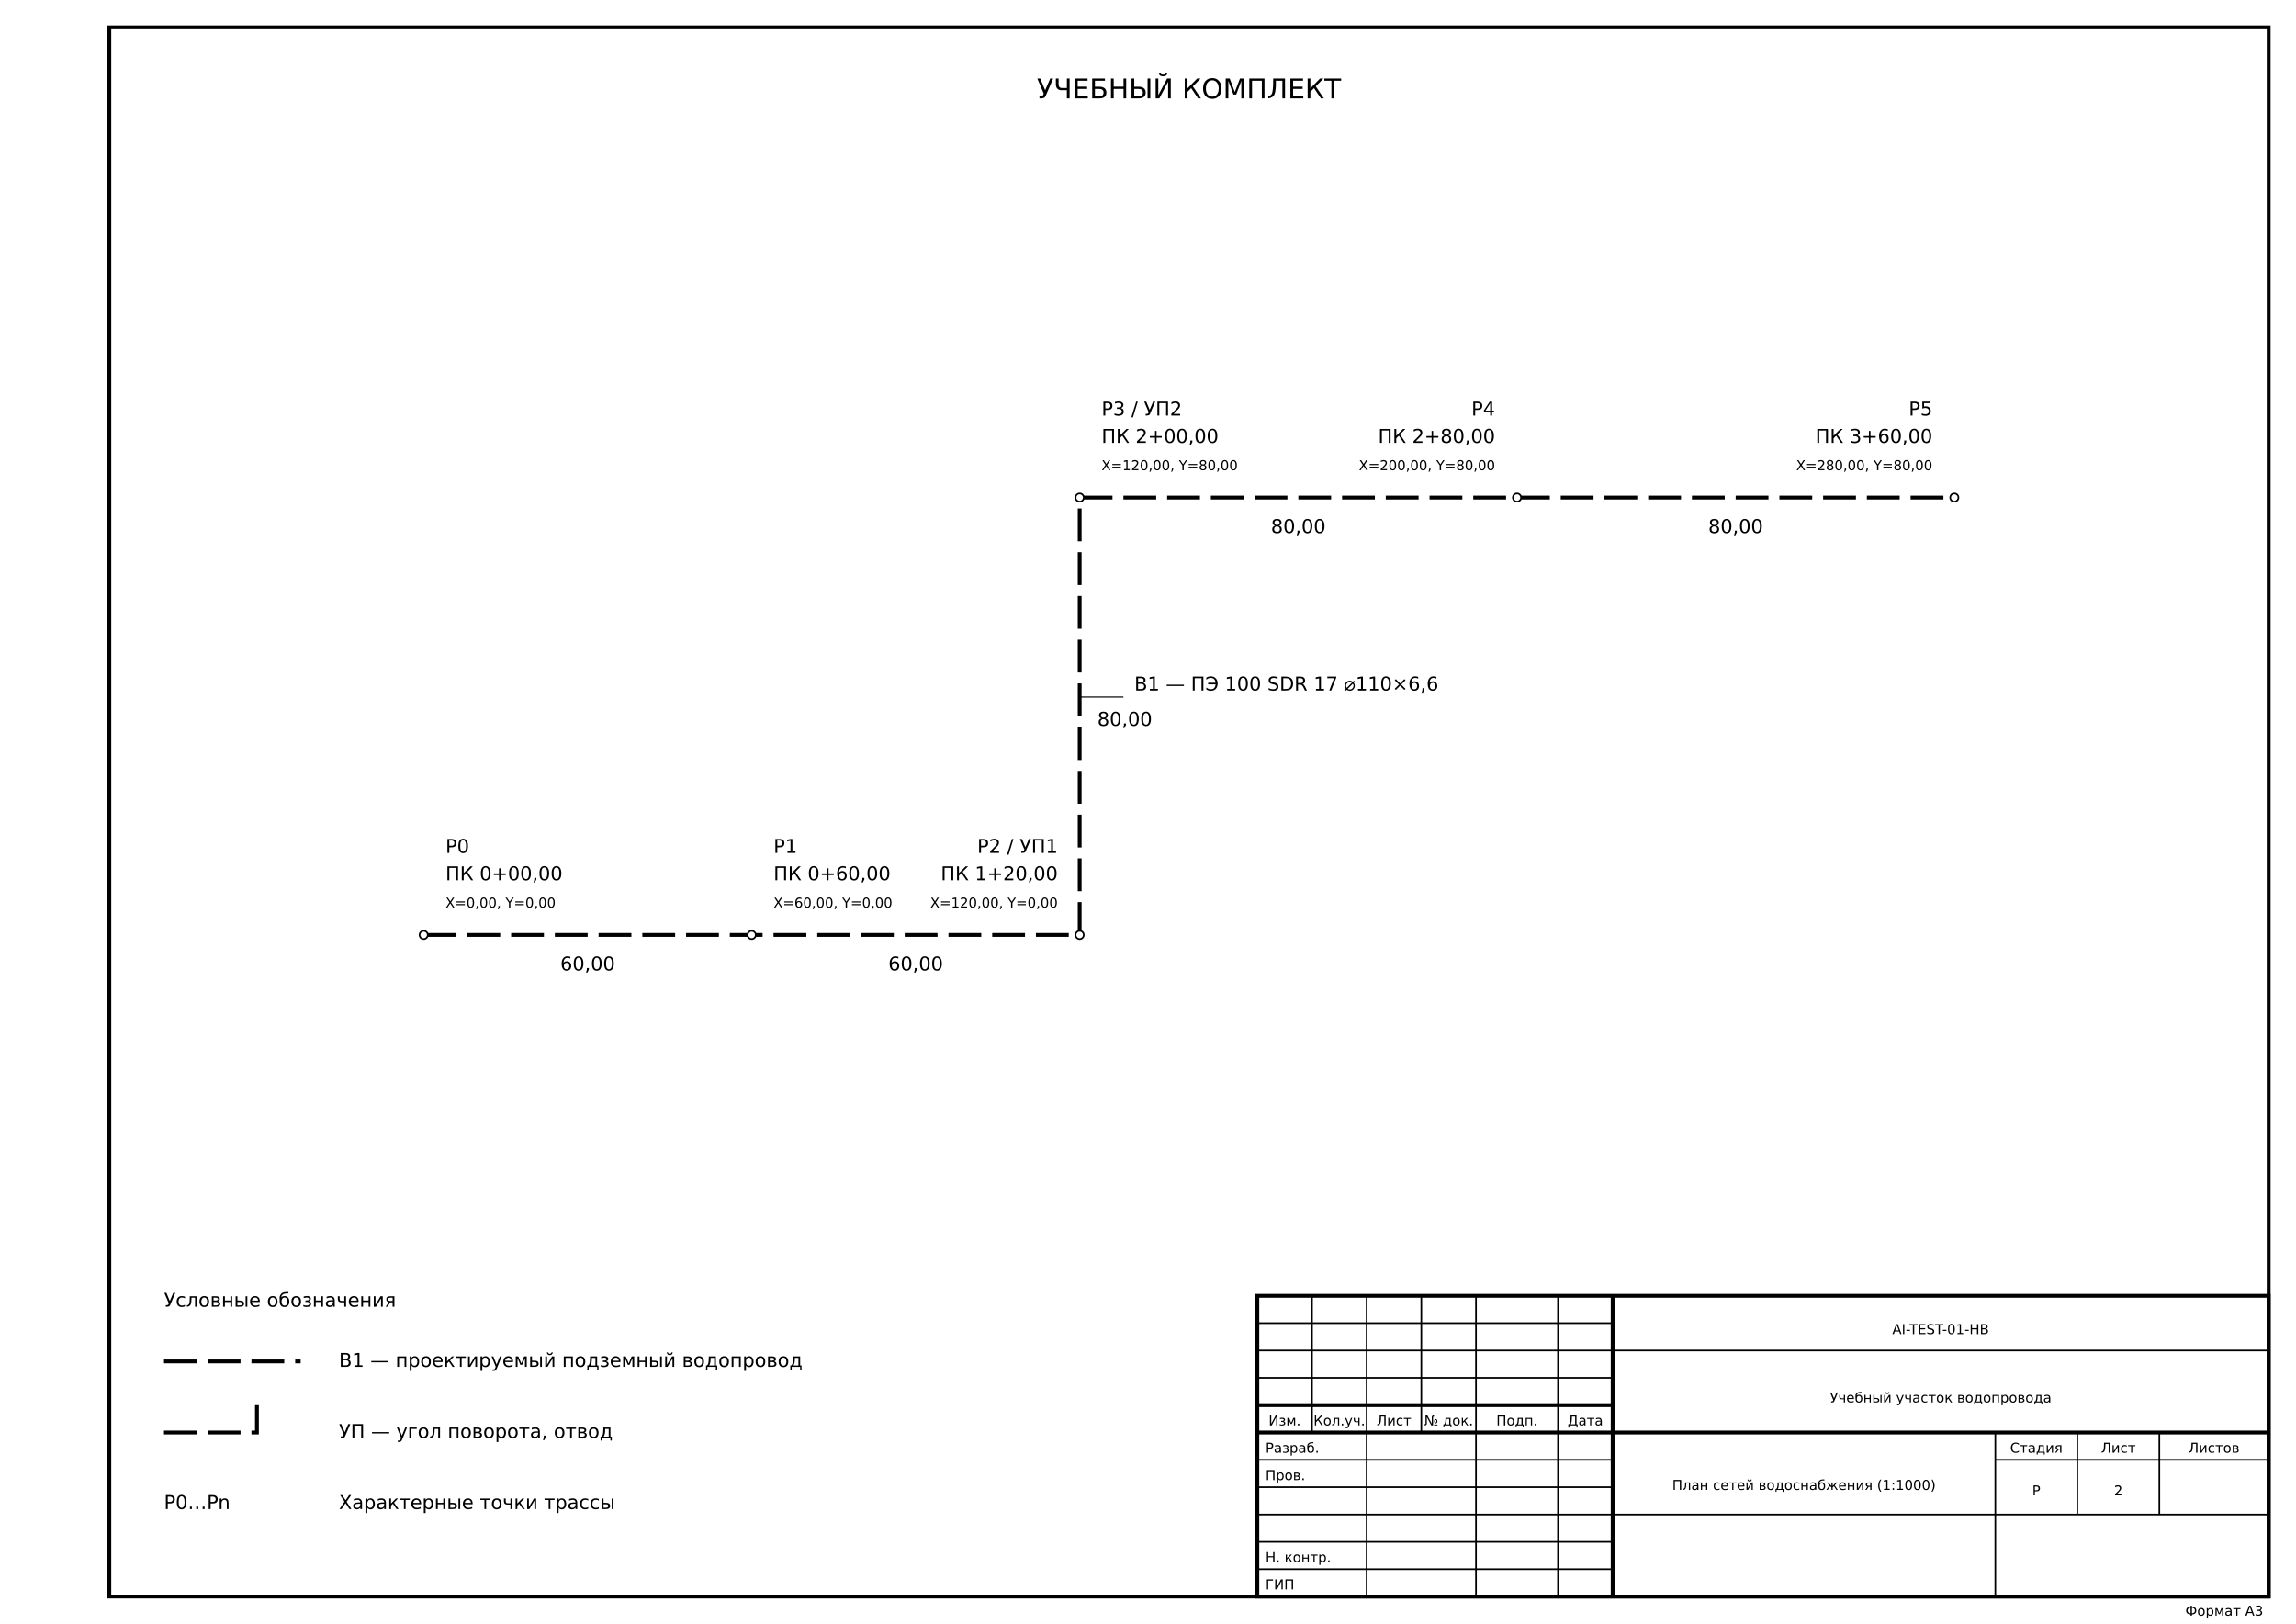
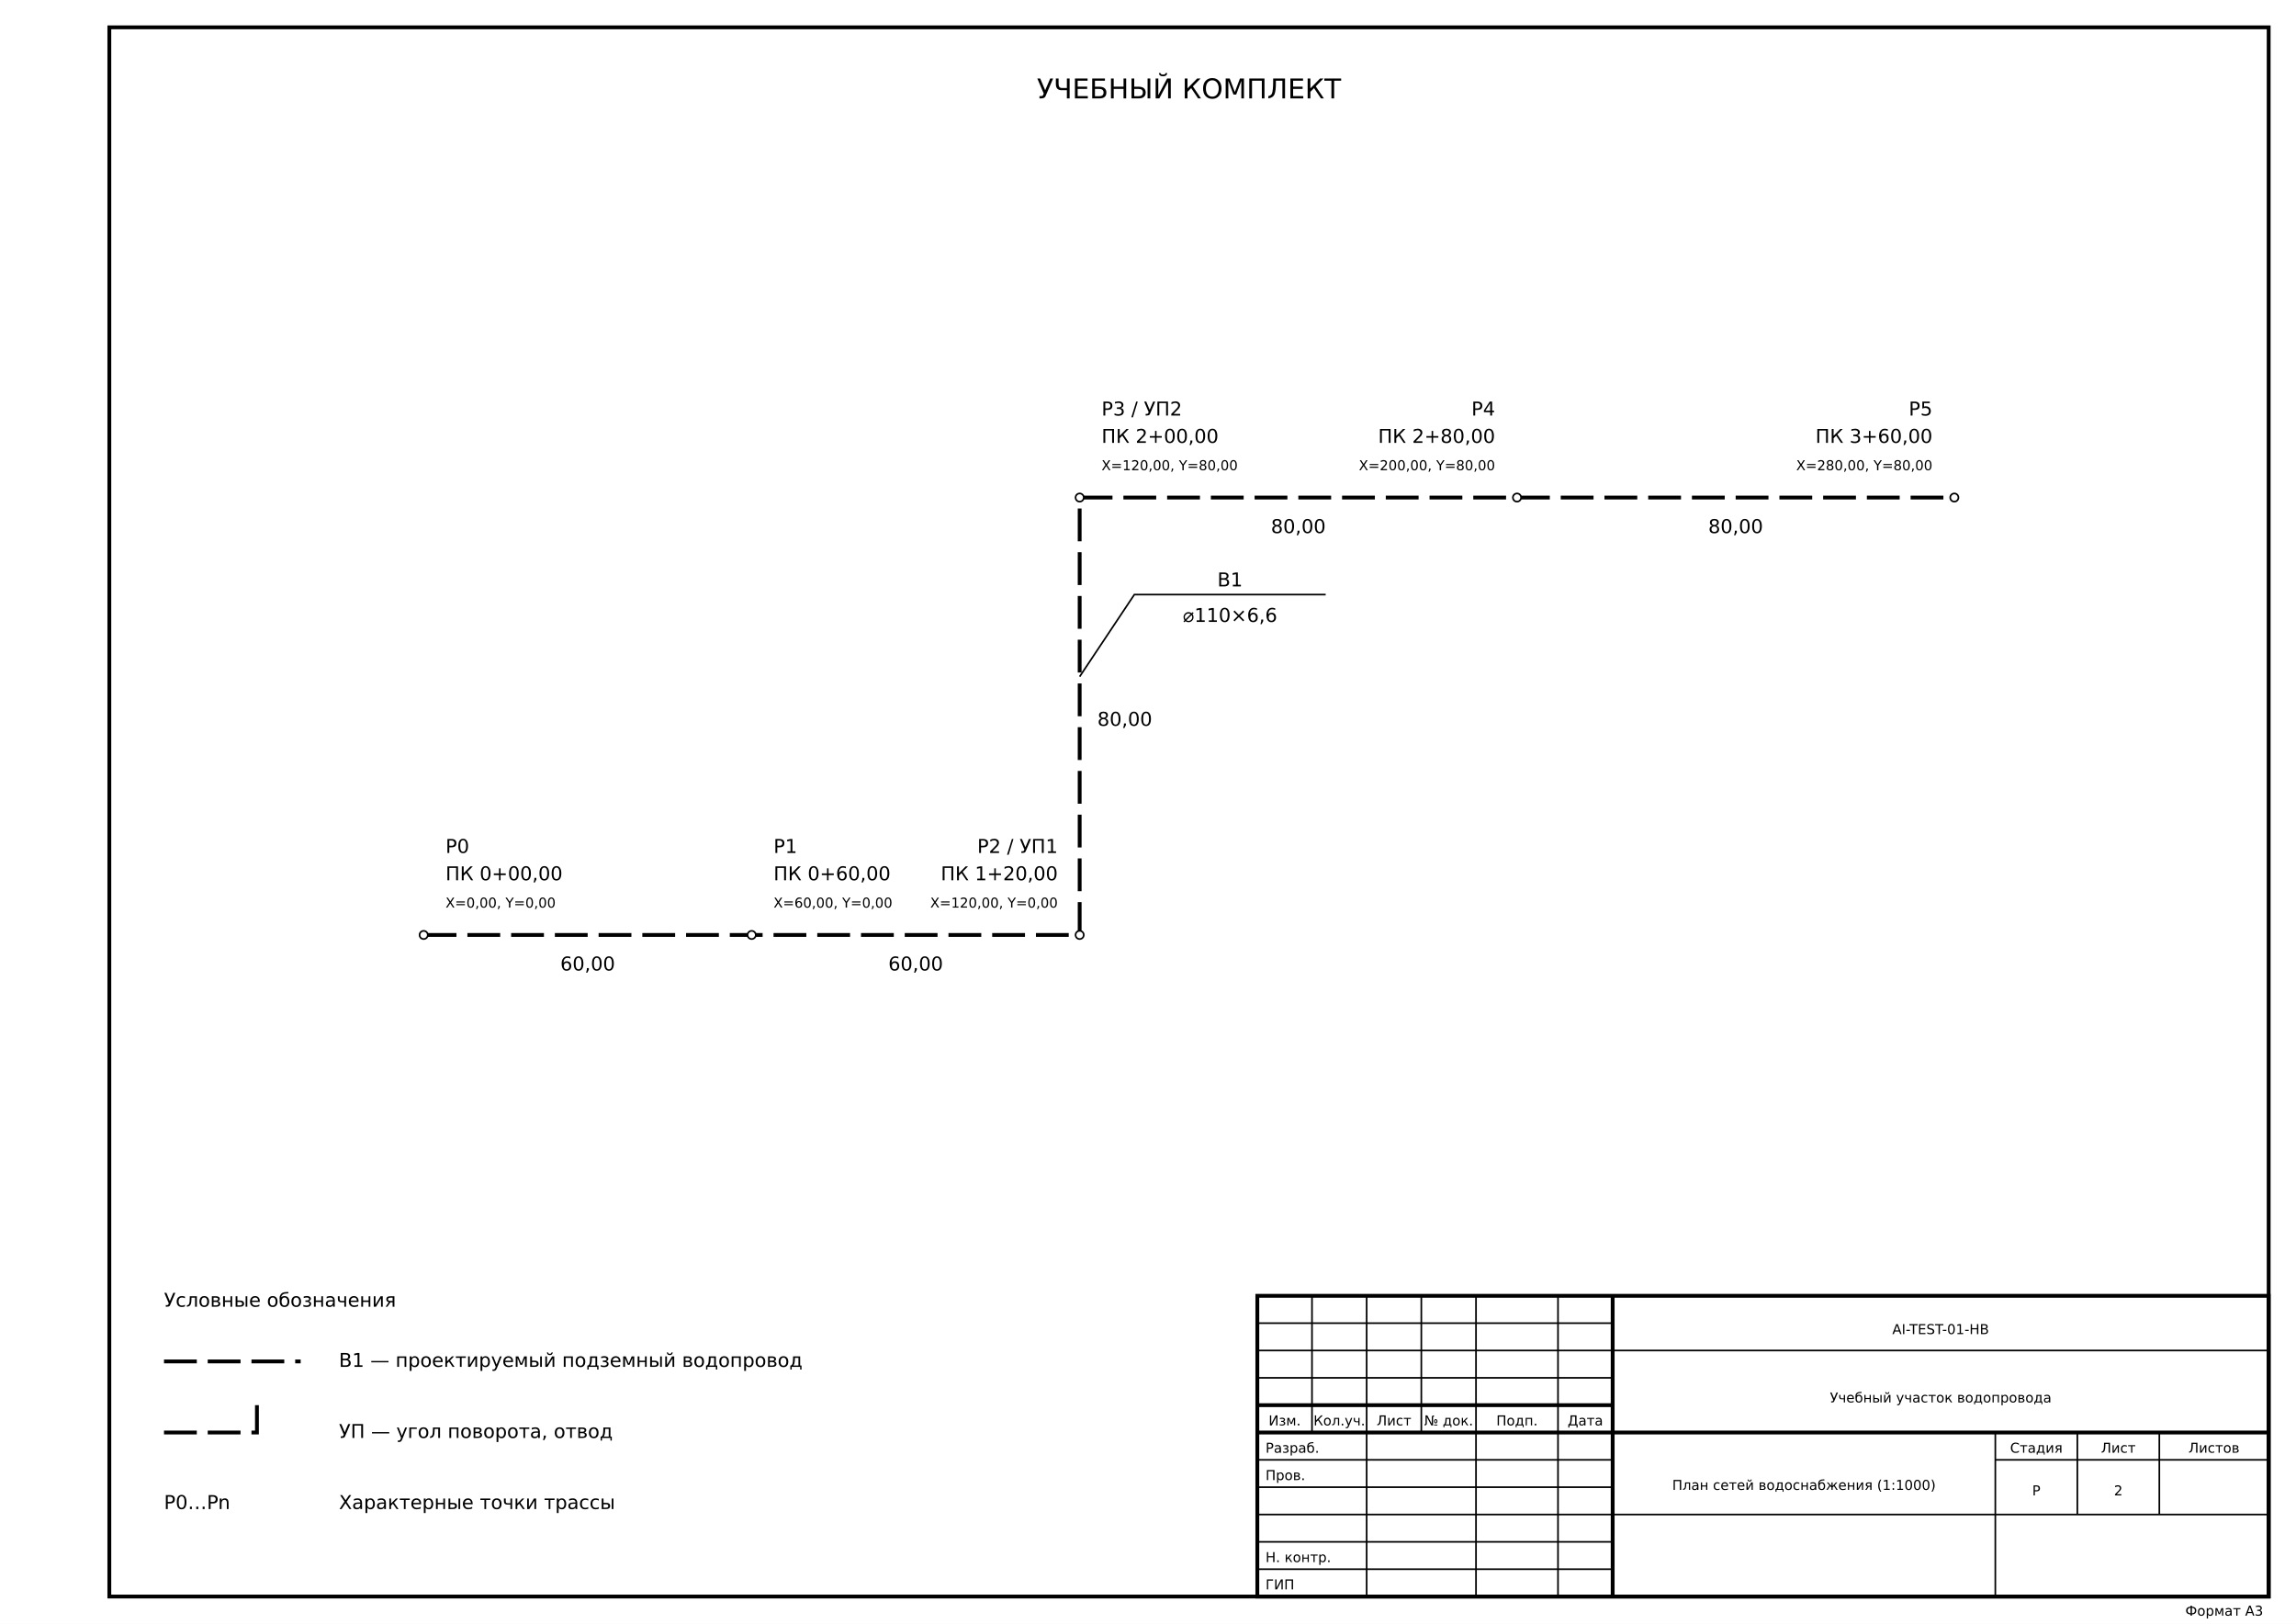
<svg xmlns="http://www.w3.org/2000/svg" width="420mm" height="297mm" viewBox="0 0 420 297">
  <rect width="420" height="297" fill="white" />
  <g fill="none" stroke="black" stroke-width="0.7">
    <rect id="frame" x="20" y="5" width="395" height="287" />
    <rect id="title-block" x="230" y="237" width="185" height="55" />
  </g>
  <g transform="translate(230 237)">
    <g fill="none" stroke="black" stroke-width="0.7">
      <path d="M 65,0 V 55" />
      <path d="M 0,25 H 185" />
      <path d="M 0,20 H 65" />
    </g>
    <g fill="none" stroke="black" stroke-width="0.3">
      <path d="M 0,5 H 65 M 0,10 H 65 M 0,15 H 65" />
      <path d="M 0,30 H 65 M 0,35 H 65 M 0,40 H 65 M 0,45 H 65 M 0,50 H 65" />
      <path d="M 10,0 V 25 M 20,0 V 25 M 30,0 V 25 M 40,0 V 25 M 55,0 V 25" />
      <path d="M 20,25 V 55 M 40,25 V 55 M 55,25 V 55" />
      <path d="M 65,10 H 185" />
      <path d="M 135,25 V 55 M 150,25 V 40 M 165,25 V 40" />
      <path d="M 135,30 H 185" />
      <path d="M 65,40 H 185" />
    </g>
    <g font-family="DejaVu Sans" fill="black">
      <g text-anchor="middle">
        <text x="125" y="7" font-size="2.5">AI-TEST-01-НВ</text>
        <text x="125" y="19.5" font-size="2.5">Учебный участок водопровода</text>
        <text x="100" y="35.5" font-size="2.5">
          <tspan x="100" y="35.5">План сетей водоснабжения (1:1000)</tspan>
        </text>
        <text x="142.5" y="28.7" font-size="2.5">Стадия</text>
        <text x="142.5" y="36.5" font-size="2.5">Р</text>
        <text x="157.5" y="28.7" font-size="2.5">Лист</text>
        <text x="157.5" y="36.5" font-size="2.5">2</text>
        <text x="175" y="28.7" font-size="2.5">Листов</text>
        <text x="175" y="36.5" font-size="2.5" />
      </g>
      <g text-anchor="middle" font-size="2.5">
        <text x="5" y="23.7">Изм.</text>
        <text x="15" y="23.7">Кол.уч.</text>
        <text x="25" y="23.7">Лист</text>
        <text x="35" y="23.7">№ док.</text>
        <text x="47.5" y="23.7">Подп.</text>
        <text x="60" y="23.7">Дата</text>
      </g>
      <g text-anchor="start" font-size="2.5">
        <text x="1.5" y="28.7">Разраб.</text>
        <text x="1.5" y="33.7">Пров.</text>
        <text x="1.5" y="48.7">Н. контр.</text>
        <text x="1.5" y="53.7">ГИП</text>
      </g>
    </g>
  </g>
  <text x="217.5" y="18" text-anchor="middle" font-family="DejaVu Sans" font-size="5">УЧЕБНЫЙ КОМПЛЕКТ</text>
  <text id="paper-format" x="414" y="295.5" text-anchor="end" font-family="DejaVu Sans" font-size="2.5">Формат A3</text>
-   <g id="route-geometry" data-scale="1000">
-     <polyline id="route-line" points="77.5,171.0 137.5,171.0 197.5,171.0 197.5,91.0 277.5,91.0 357.5,91.0" fill="none" stroke="black" stroke-width="0.7" stroke-dasharray="6 2" stroke-linejoin="miter" />
+   <g id="route-geometry" data-scale="1000" data-line-count="1">
+     <polyline id="route-line" points="77.5,171.0 137.5,171.0 197.5,171.0 197.5,91.0 277.5,91.0 357.5,91.0" display="inline" visibility="visible" fill="none" stroke="black" stroke-width="0.7" stroke-dasharray="6 2" stroke-linejoin="miter" />
    <circle data-kind="point-marker" data-point-id="P0" cx="77.5" cy="171.0" r="0.75" fill="white" stroke="black" stroke-width="0.3" />
    <circle data-kind="point-marker" data-point-id="P1" cx="137.5" cy="171.0" r="0.75" fill="white" stroke="black" stroke-width="0.3" />
    <circle data-kind="point-marker" data-point-id="P2" cx="197.5" cy="171.0" r="0.75" fill="white" stroke="black" stroke-width="0.3" />
    <circle data-kind="point-marker" data-point-id="P3" cx="197.5" cy="91.0" r="0.75" fill="white" stroke="black" stroke-width="0.3" />
    <circle data-kind="point-marker" data-point-id="P4" cx="277.5" cy="91.0" r="0.75" fill="white" stroke="black" stroke-width="0.3" />
    <circle data-kind="point-marker" data-point-id="P5" cx="357.5" cy="91.0" r="0.75" fill="white" stroke="black" stroke-width="0.3" />
  </g>
  <g id="route-labels" font-family="DejaVu Sans" font-size="3.5" fill="black">
    <g data-kind="point-label" data-point-id="P0">
      <text data-kind="point-name" data-point-id="P0" x="81.5" y="156.0" text-anchor="start">P0</text>
      <text data-kind="station" data-point-id="P0" x="81.5" y="161.0" text-anchor="start">ПК 0+00,00</text>
      <text data-kind="coordinates" data-point-id="P0" x="81.5" y="166.0" text-anchor="start" font-size="2.5">X=0,00, Y=0,00</text>
    </g>
    <g data-kind="point-label" data-point-id="P1">
      <text data-kind="point-name" data-point-id="P1" x="141.5" y="156.0" text-anchor="start">P1</text>
      <text data-kind="station" data-point-id="P1" x="141.5" y="161.0" text-anchor="start">ПК 0+60,00</text>
      <text data-kind="coordinates" data-point-id="P1" x="141.5" y="166.0" text-anchor="start" font-size="2.5">X=60,00, Y=0,00</text>
    </g>
    <g data-kind="point-label" data-point-id="P2">
      <text data-kind="point-name" data-point-id="P2" x="193.5" y="156.0" text-anchor="end">P2 / УП1</text>
      <text data-kind="station" data-point-id="P2" x="193.5" y="161.0" text-anchor="end">ПК 1+20,00</text>
      <text data-kind="coordinates" data-point-id="P2" x="193.5" y="166.0" text-anchor="end" font-size="2.5">X=120,00, Y=0,00</text>
    </g>
    <g data-kind="point-label" data-point-id="P3">
      <text data-kind="point-name" data-point-id="P3" x="201.5" y="76.0" text-anchor="start">P3 / УП2</text>
      <text data-kind="station" data-point-id="P3" x="201.5" y="81.0" text-anchor="start">ПК 2+00,00</text>
      <text data-kind="coordinates" data-point-id="P3" x="201.5" y="86.0" text-anchor="start" font-size="2.5">X=120,00, Y=80,00</text>
    </g>
    <g data-kind="point-label" data-point-id="P4">
      <text data-kind="point-name" data-point-id="P4" x="273.5" y="76.0" text-anchor="end">P4</text>
      <text data-kind="station" data-point-id="P4" x="273.5" y="81.0" text-anchor="end">ПК 2+80,00</text>
      <text data-kind="coordinates" data-point-id="P4" x="273.5" y="86.0" text-anchor="end" font-size="2.5">X=200,00, Y=80,00</text>
    </g>
    <g data-kind="point-label" data-point-id="P5">
      <text data-kind="point-name" data-point-id="P5" x="353.5" y="76.0" text-anchor="end">P5</text>
      <text data-kind="station" data-point-id="P5" x="353.5" y="81.0" text-anchor="end">ПК 3+60,00</text>
      <text data-kind="coordinates" data-point-id="P5" x="353.5" y="86.0" text-anchor="end" font-size="2.5">X=280,00, Y=80,00</text>
    </g>
    <text data-kind="length" data-start-id="P0" data-end-id="P1" x="107.5" y="177.5" text-anchor="middle">60,00</text>
    <text data-kind="length" data-start-id="P1" data-end-id="P2" x="167.5" y="177.5" text-anchor="middle">60,00</text>
    <text data-kind="length" data-start-id="P2" data-end-id="P3" x="205.75" y="132.75" text-anchor="middle">80,00</text>
    <text data-kind="length" data-start-id="P3" data-end-id="P4" x="237.5" y="97.5" text-anchor="middle">80,00</text>
    <text data-kind="length" data-start-id="P4" data-end-id="P5" x="317.5" y="97.5" text-anchor="middle">80,00</text>
-     <g>
-       <path d="M 197.5,127.5 h 8" stroke="black" stroke-width="0.2" />
-       <text data-kind="pipe-label" font-size="3.5" x="207.5" y="126.3" text-anchor="start">В1 — ПЭ 100 SDR 17 ⌀110×6,6</text>
+     <g data-kind="pipe-label" data-bounds="207.5 103.75 242.5 113.75" font-family="DejaVu Sans" font-size="3.5" fill="black" stroke="none">
+       <path data-kind="pipe-leader" d="M 197.5,123.75 L 207.5,108.75 H 242.5" fill="none" stroke="black" stroke-width="0.3" />
+       <text data-kind="pipe-network" x="225.0" y="107.25" text-anchor="middle">В1</text>
+       <text data-kind="pipe-size" x="225.0" y="113.75" text-anchor="middle">⌀110×6,6</text>
    </g>
  </g>
  <g id="plan-legend" transform="translate(30 239)" font-family="DejaVu Sans" font-size="3.5" fill="black">
    <text x="0" y="0" font-size="3.5">Условные обозначения</text>
-     <path data-kind="pipe-symbol" d="M 0,10 H 25" fill="none" stroke="black" stroke-width="0.7" stroke-dasharray="6 2" />
+     <path display="inline" data-kind="pipe-symbol" d="M 0,10 H 25" fill="none" stroke="black" stroke-width="0.7" stroke-dasharray="6 2" />
    <text x="32" y="11">В1 — проектируемый подземный водопровод</text>
-     <path data-kind="bend-symbol" d="M 0,23 H 17 V 16" fill="none" stroke="black" stroke-width="0.7" stroke-dasharray="6 2" stroke-linejoin="miter" />
+     <path display="inline" data-kind="bend-symbol" d="M 0,23 H 17 V 16" fill="none" stroke="black" stroke-width="0.7" stroke-dasharray="6 2" stroke-linejoin="miter" />
    <text x="32" y="24">УП — угол поворота, отвод</text>
    <text x="0" y="37">P0…Pn</text>
    <text x="32" y="37">Характерные точки трассы</text>
  </g>
</svg>
